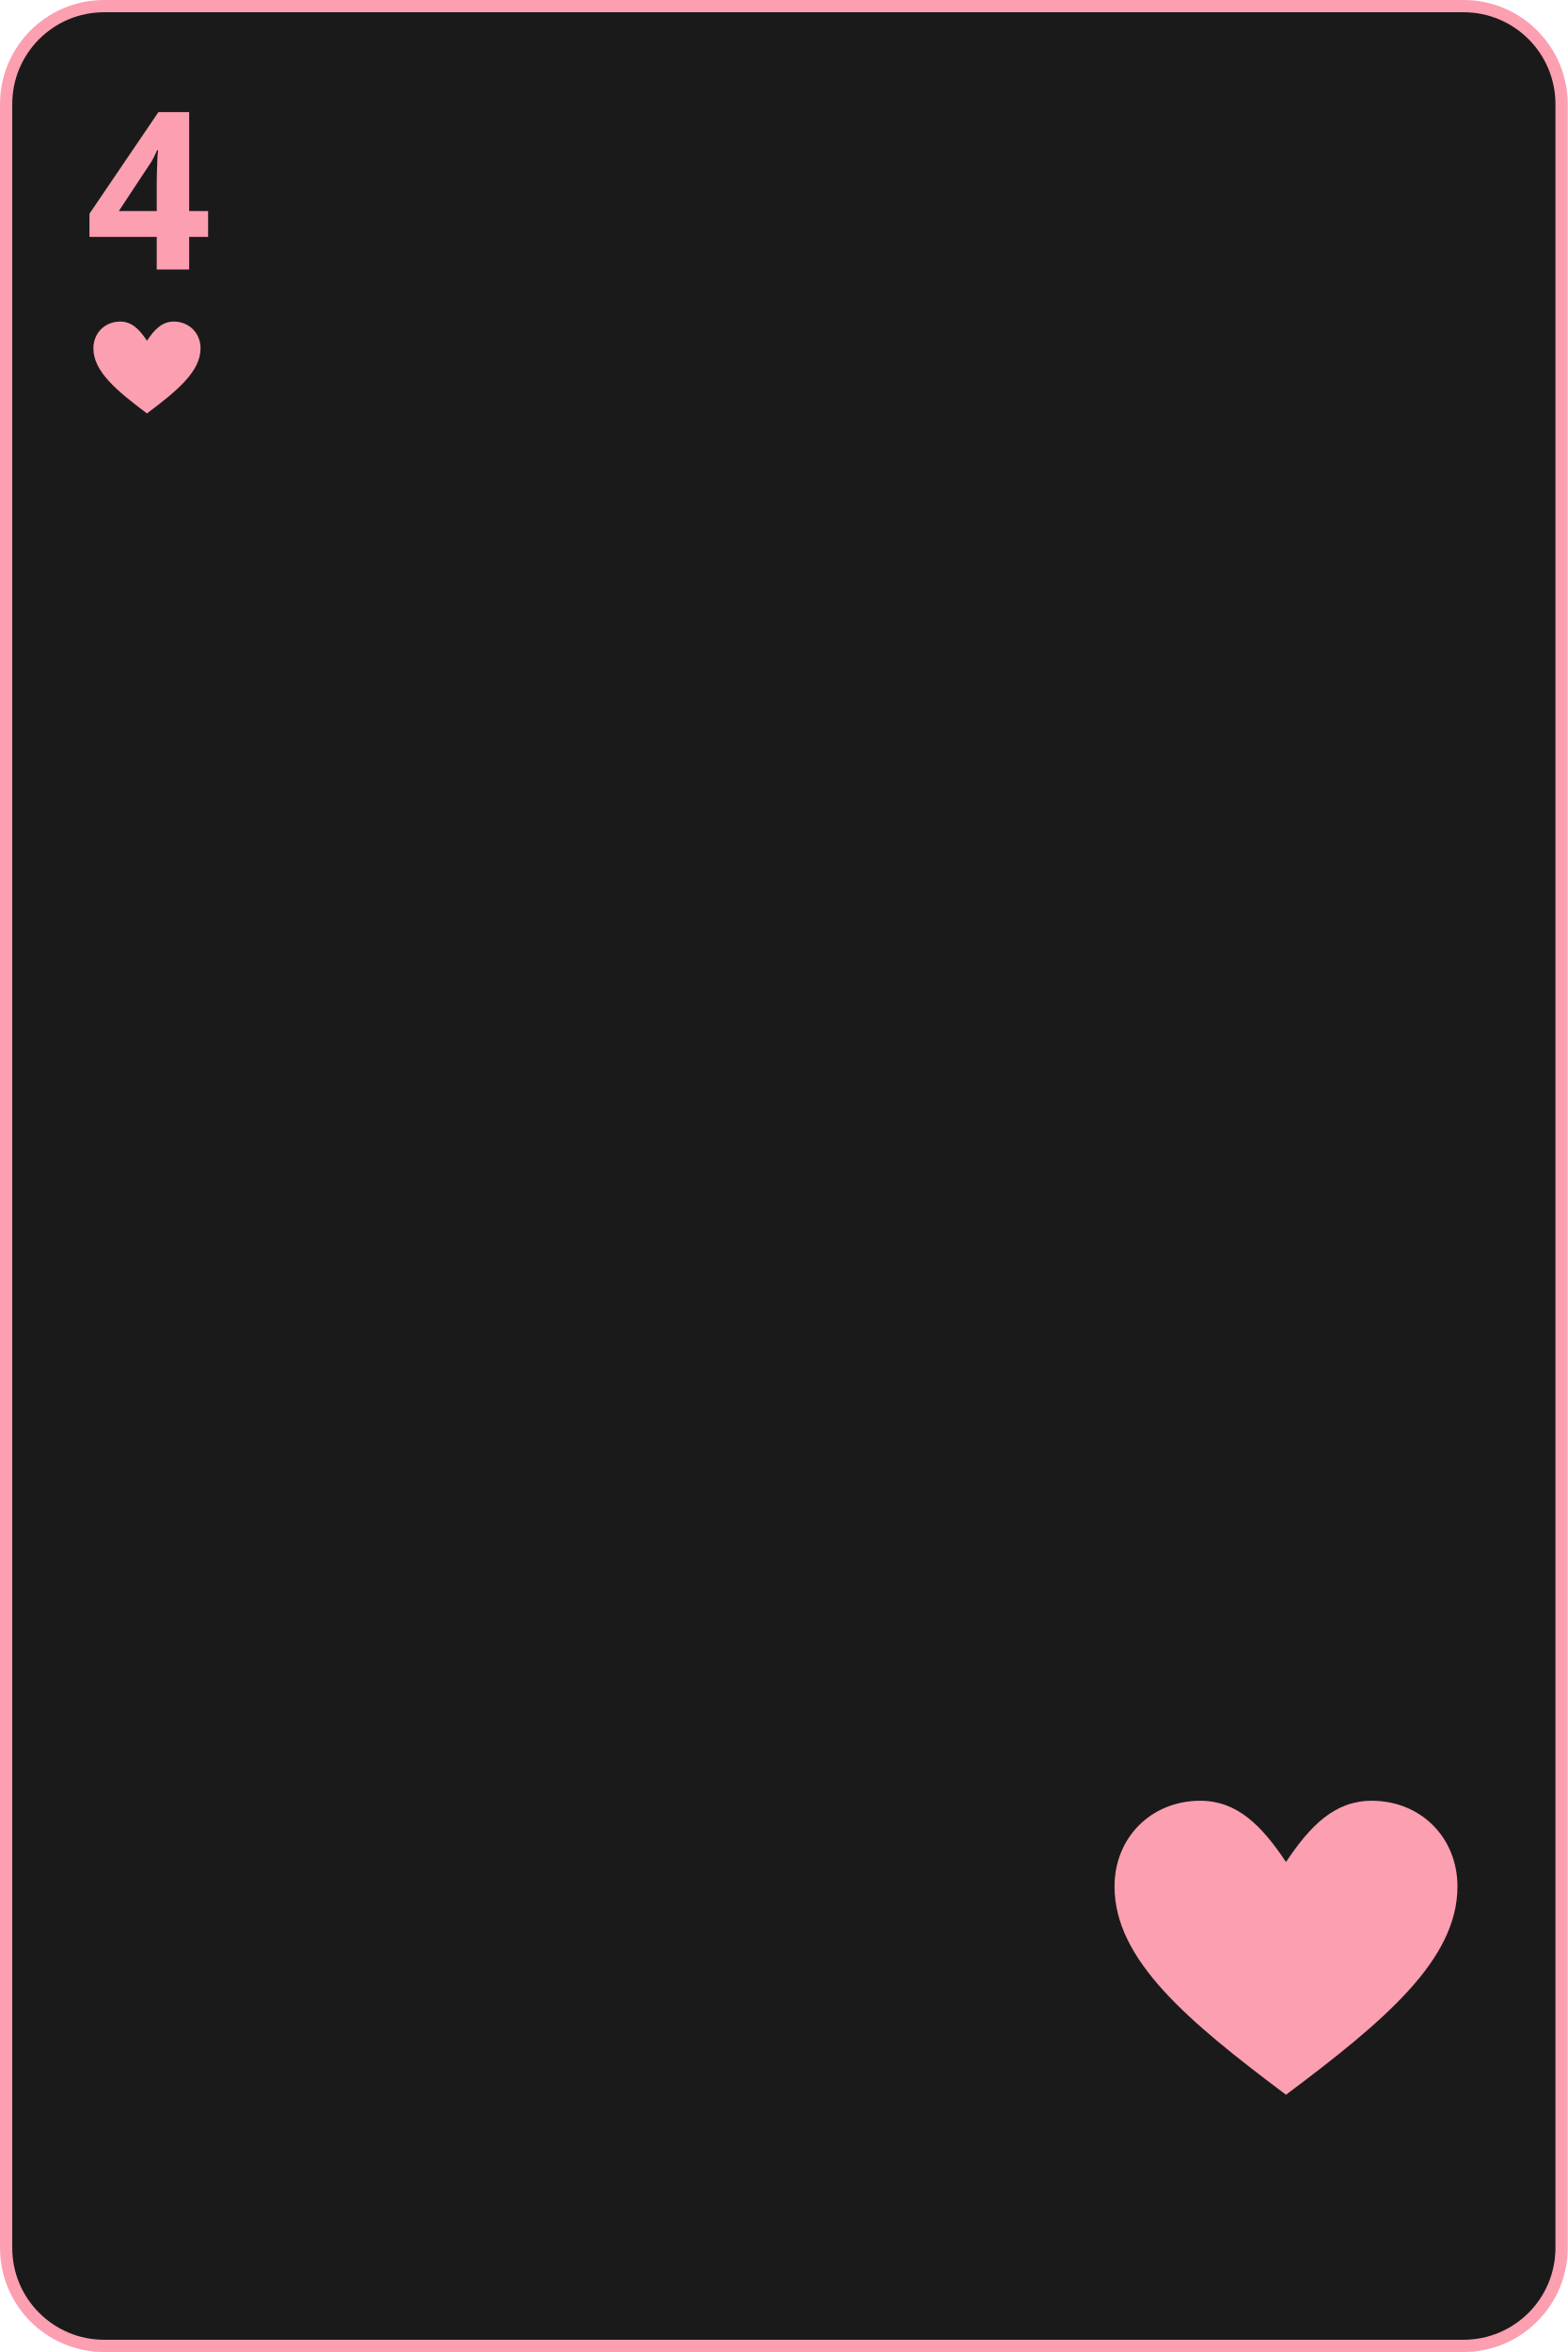
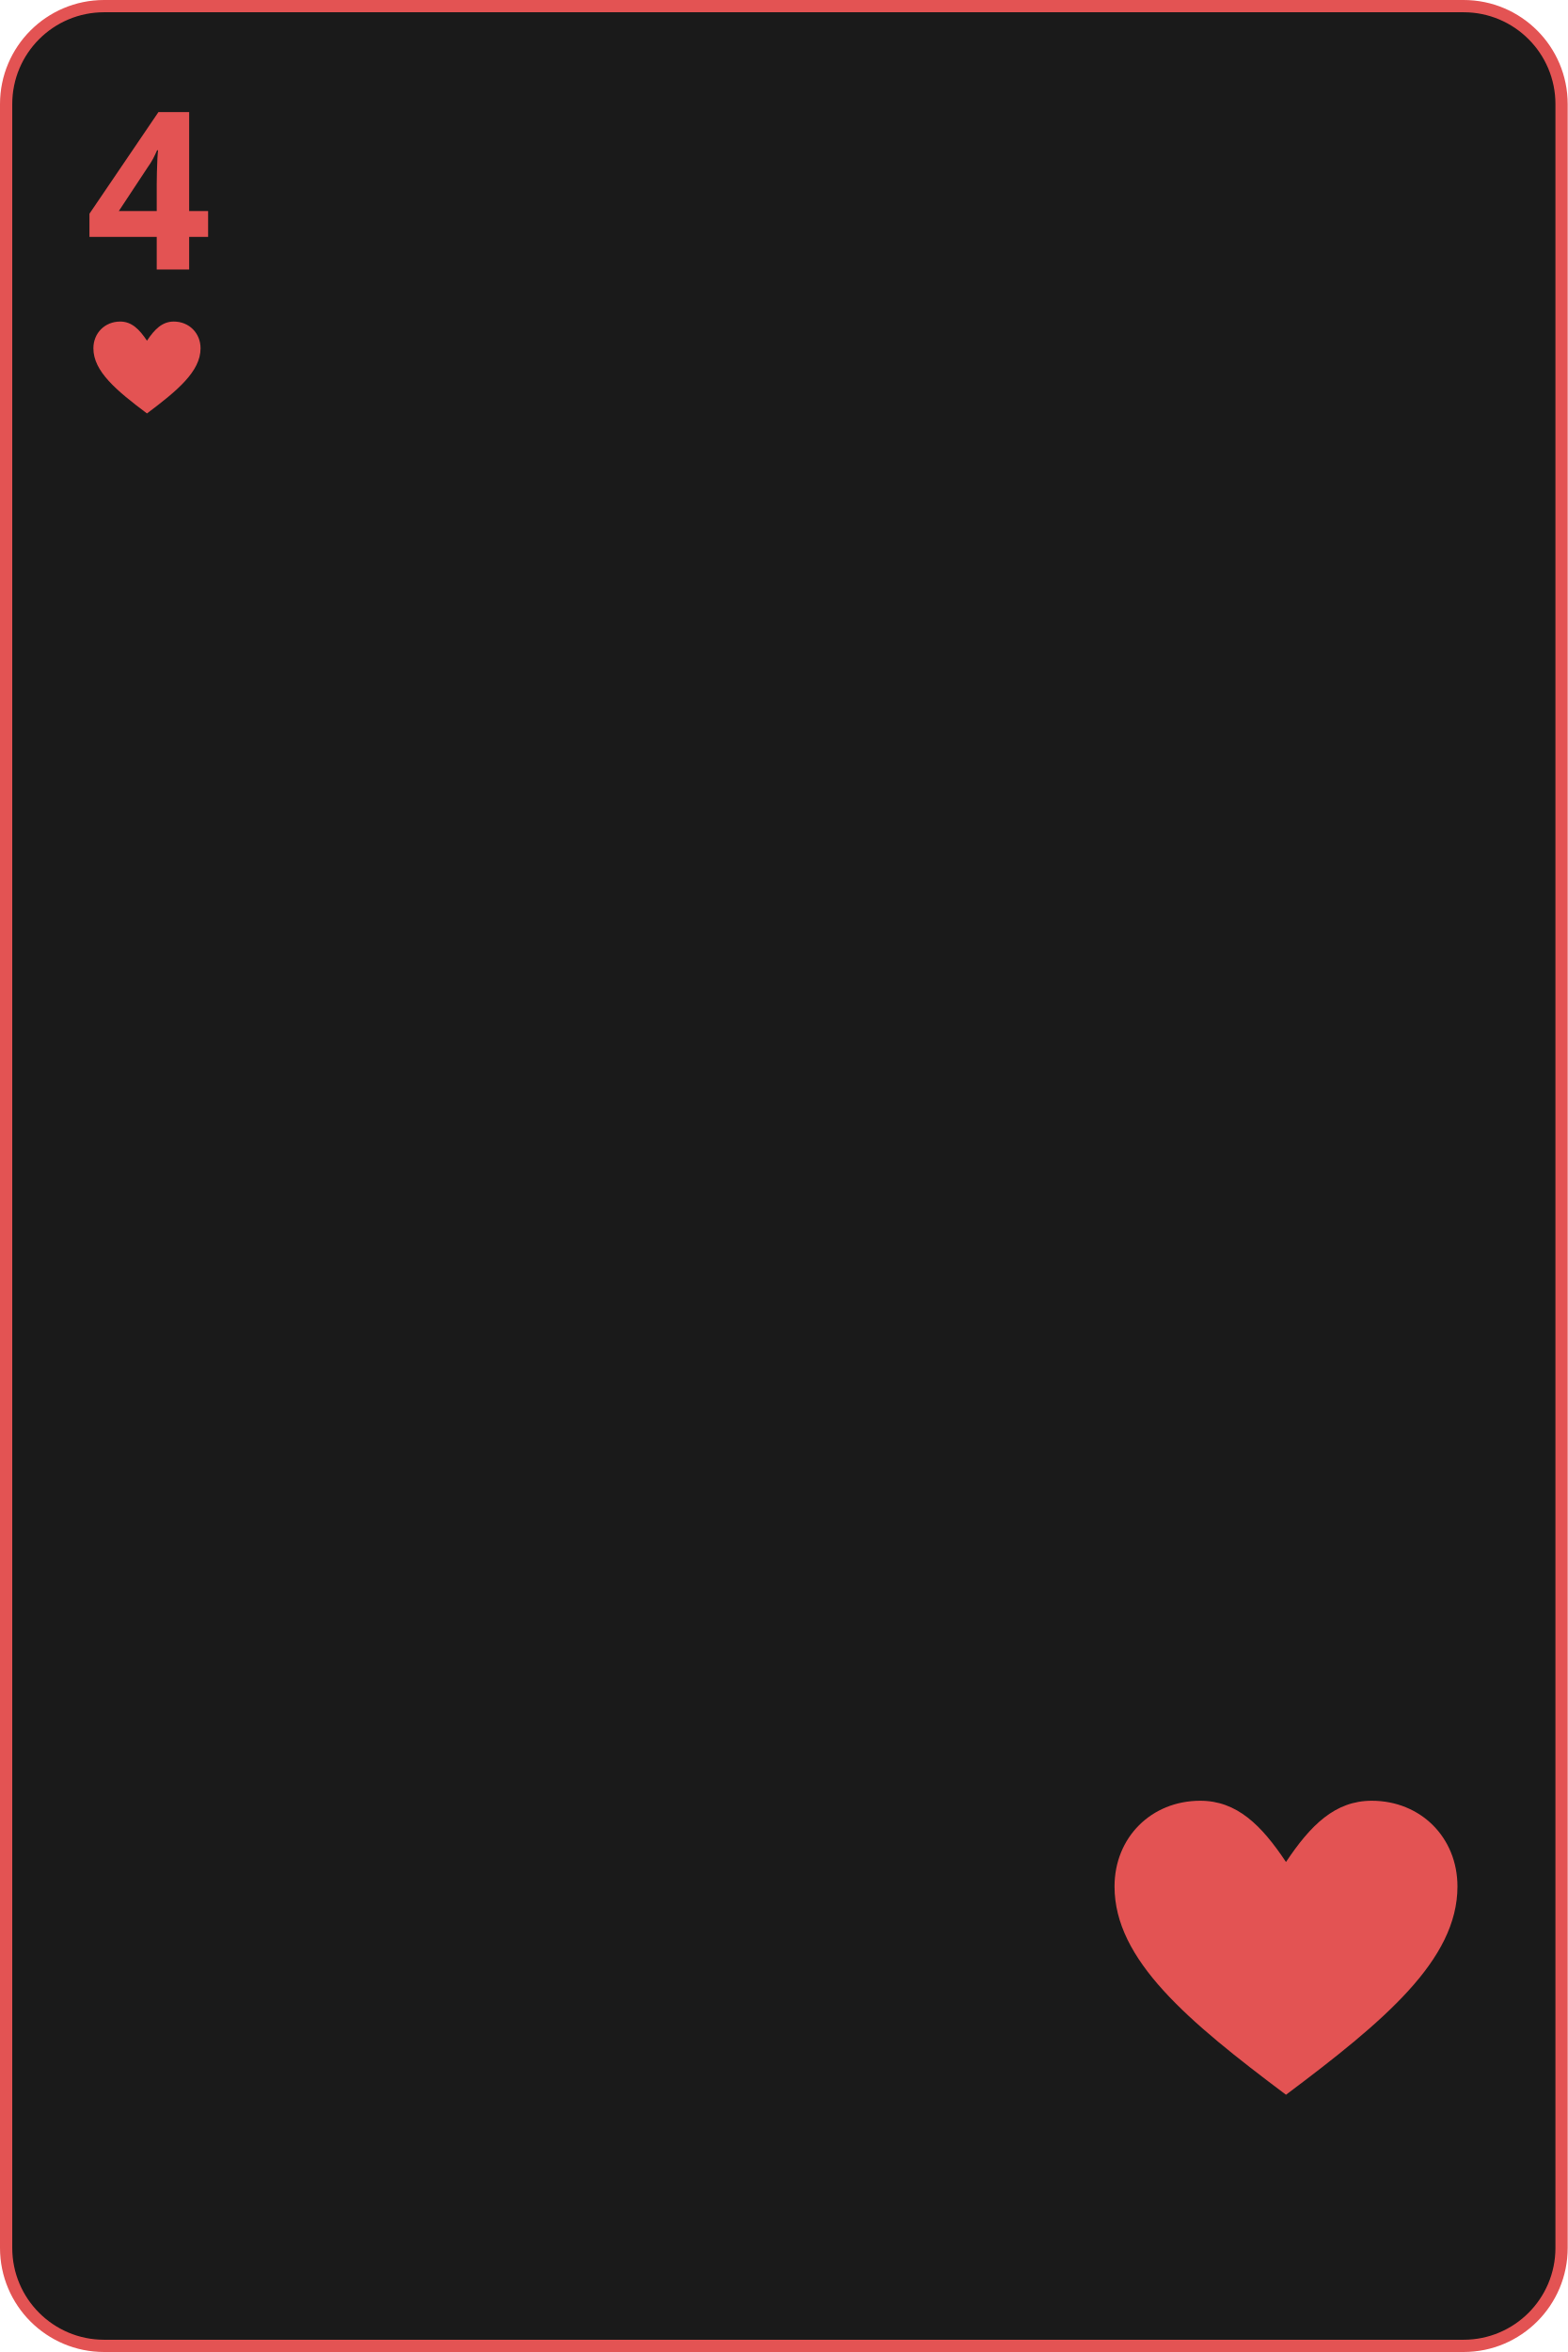
<svg xmlns="http://www.w3.org/2000/svg" width="256" height="384" viewBox="0 0 256 384">
-   <rect x="1" y="1" width="254" height="382" rx="16" ry="16" fill="#1a1a1a" stroke="#fb9fb1" stroke-width="2" />
-   <text x="14" y="44" font-family="Fira Mono" font-size="36" font-weight="700" fill="#fb9fb1">4</text>
+   <rect x="1" y="1" width="254" height="382" rx="16" ry="16" fill="#1a1a1a" stroke="#e35353" stroke-width="2" />
+   <text x="14" y="44" font-family="Fira Mono" font-size="36" font-weight="700" fill="#e35353">4</text>
  <g transform="translate(14 50) scale(0.625)">
-     <path d="M16,28 C 8,22 2,17 2,11 C 2,7 5,4 9,4 C 12,4 14,6 16,9 C 18,6 20,4 23,4 C 27,4 30,7 30,11 C 30,17 24,22 16,28 Z" fill="#fb9fb1" />
+     <path d="M16,28 C 8,22 2,17 2,11 C 2,7 5,4 9,4 C 12,4 14,6 16,9 C 18,6 20,4 23,4 C 27,4 30,7 30,11 C 30,17 24,22 16,28 Z" fill="#e35353" />
  </g>
  <g transform="translate(178 286) scale(2)">
-     <path d="M16,28 C 8,22 2,17 2,11 C 2,7 5,4 9,4 C 12,4 14,6 16,9 C 18,6 20,4 23,4 C 27,4 30,7 30,11 C 30,17 24,22 16,28 Z" fill="#fb9fb1" />
+     <path d="M16,28 C 8,22 2,17 2,11 C 2,7 5,4 9,4 C 12,4 14,6 16,9 C 18,6 20,4 23,4 C 27,4 30,7 30,11 C 30,17 24,22 16,28 Z" fill="#e35353" />
  </g>
</svg>
